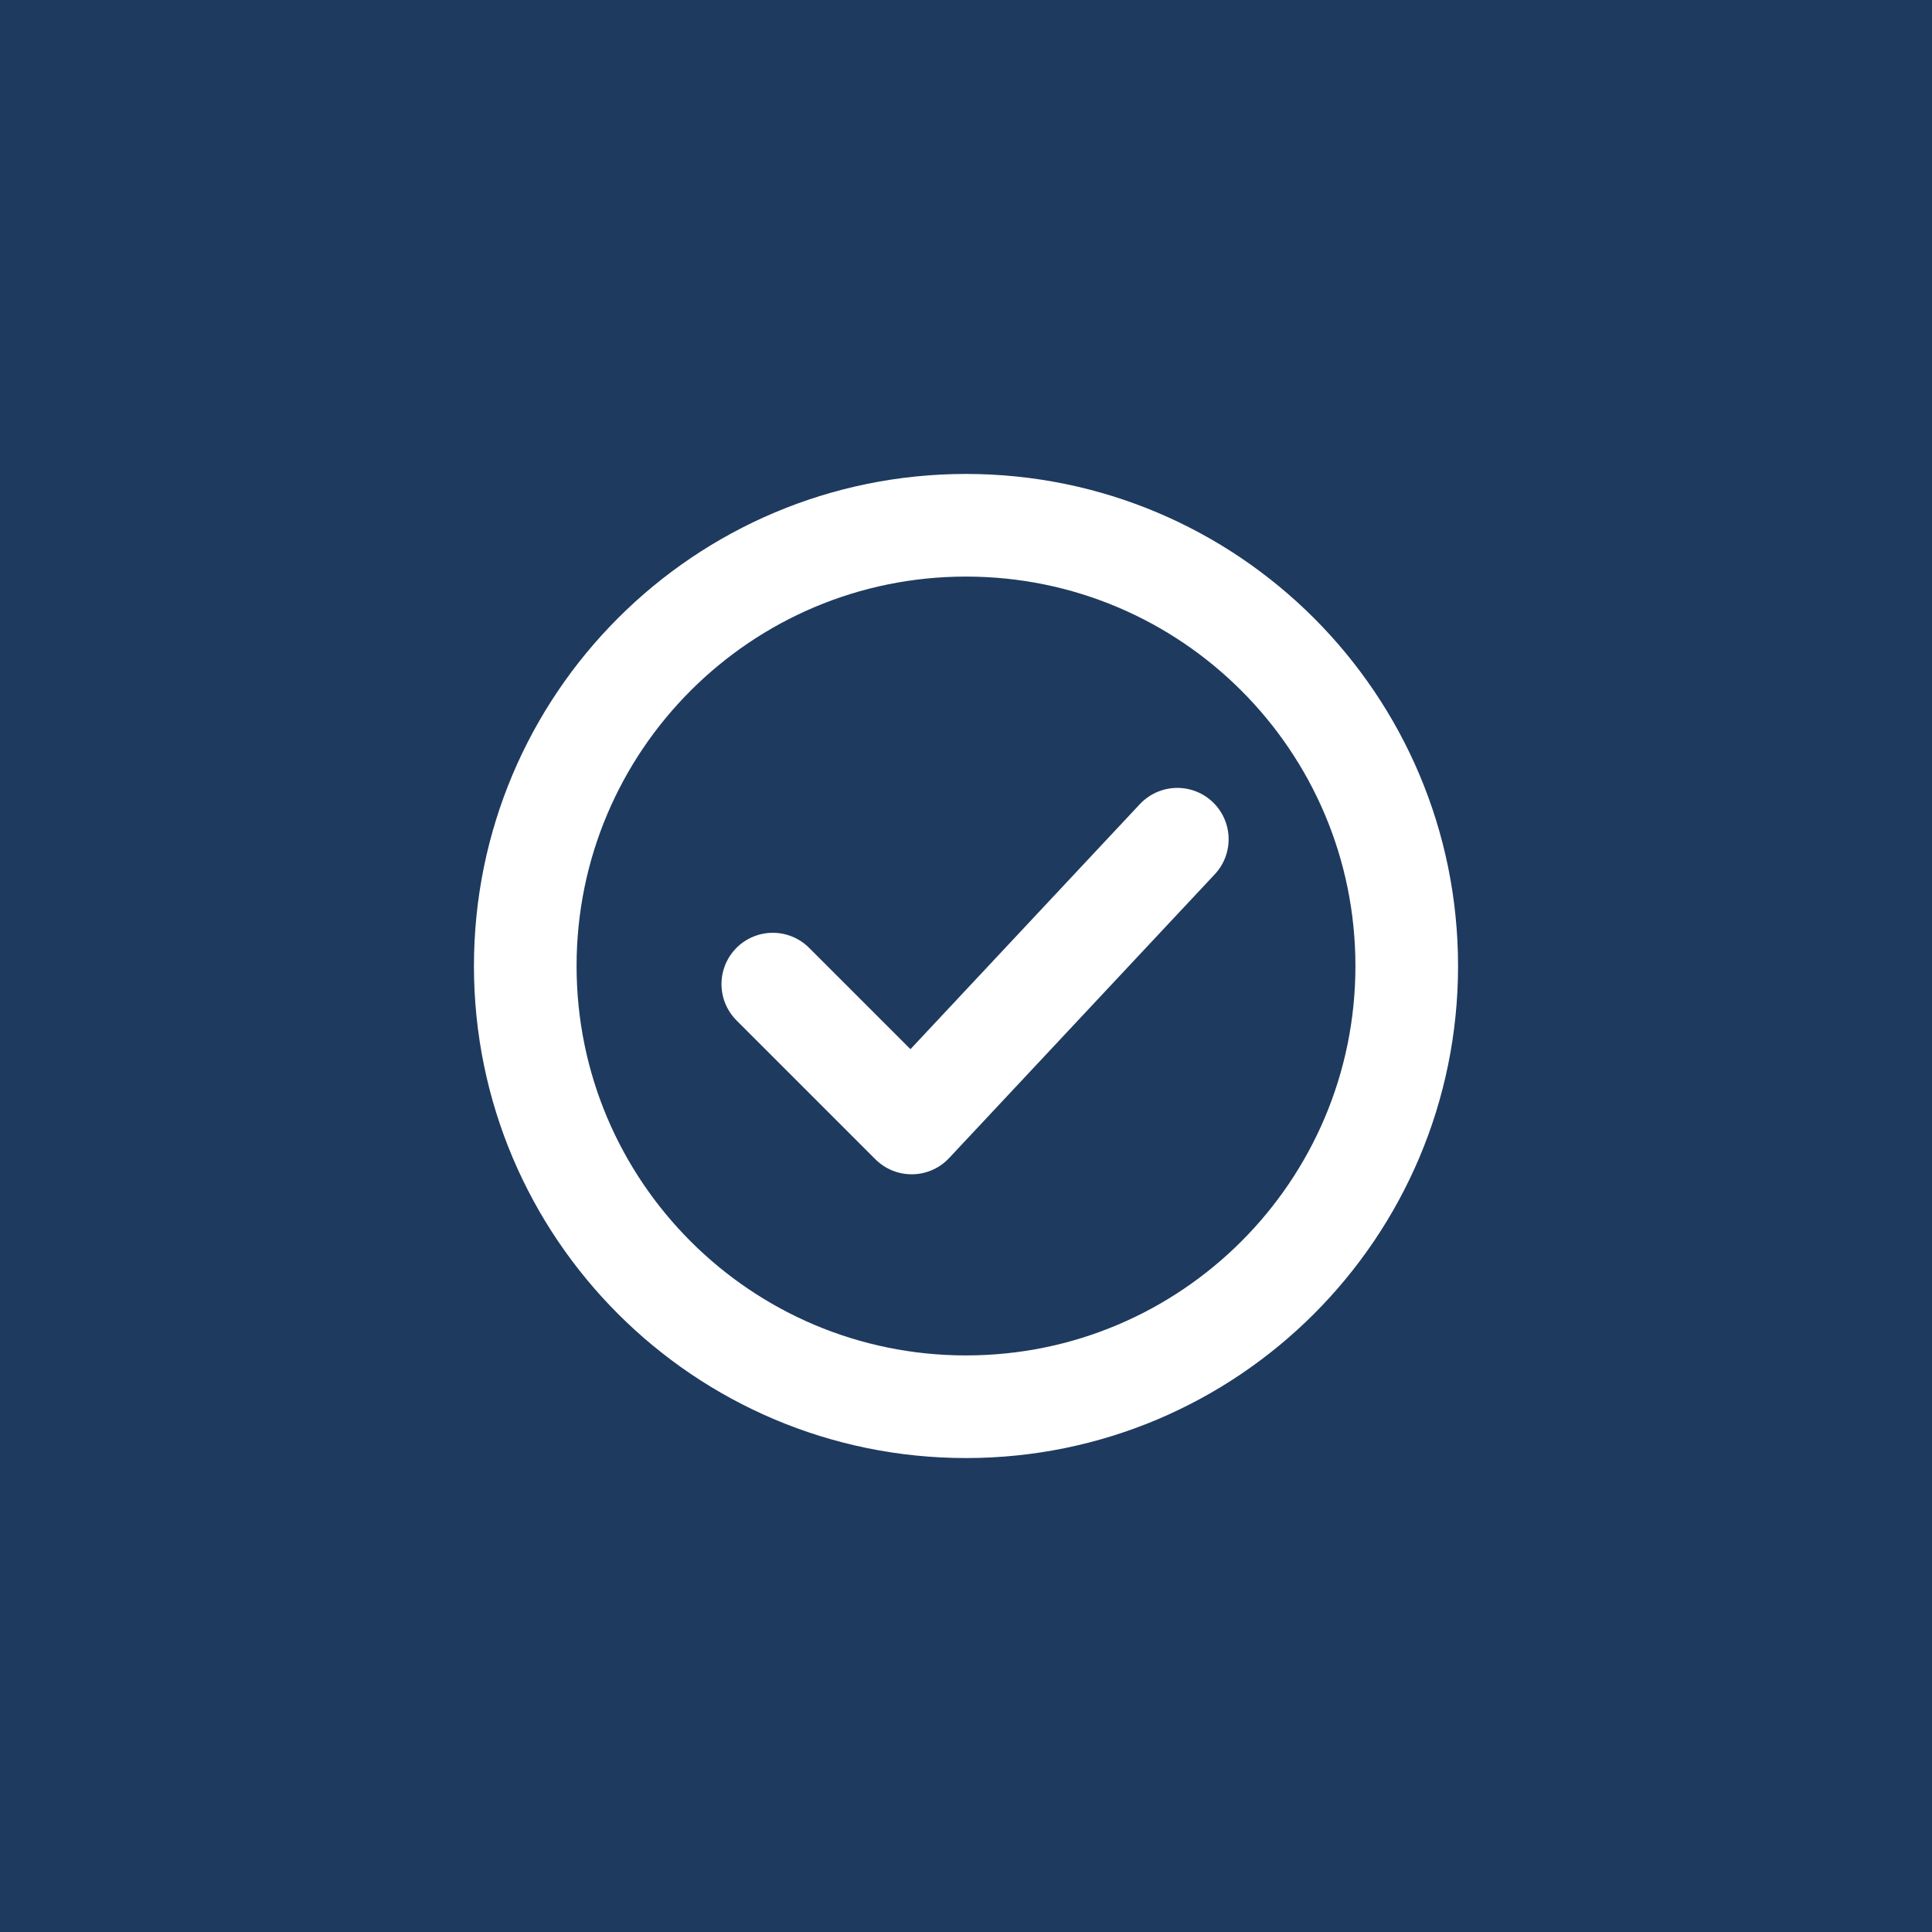
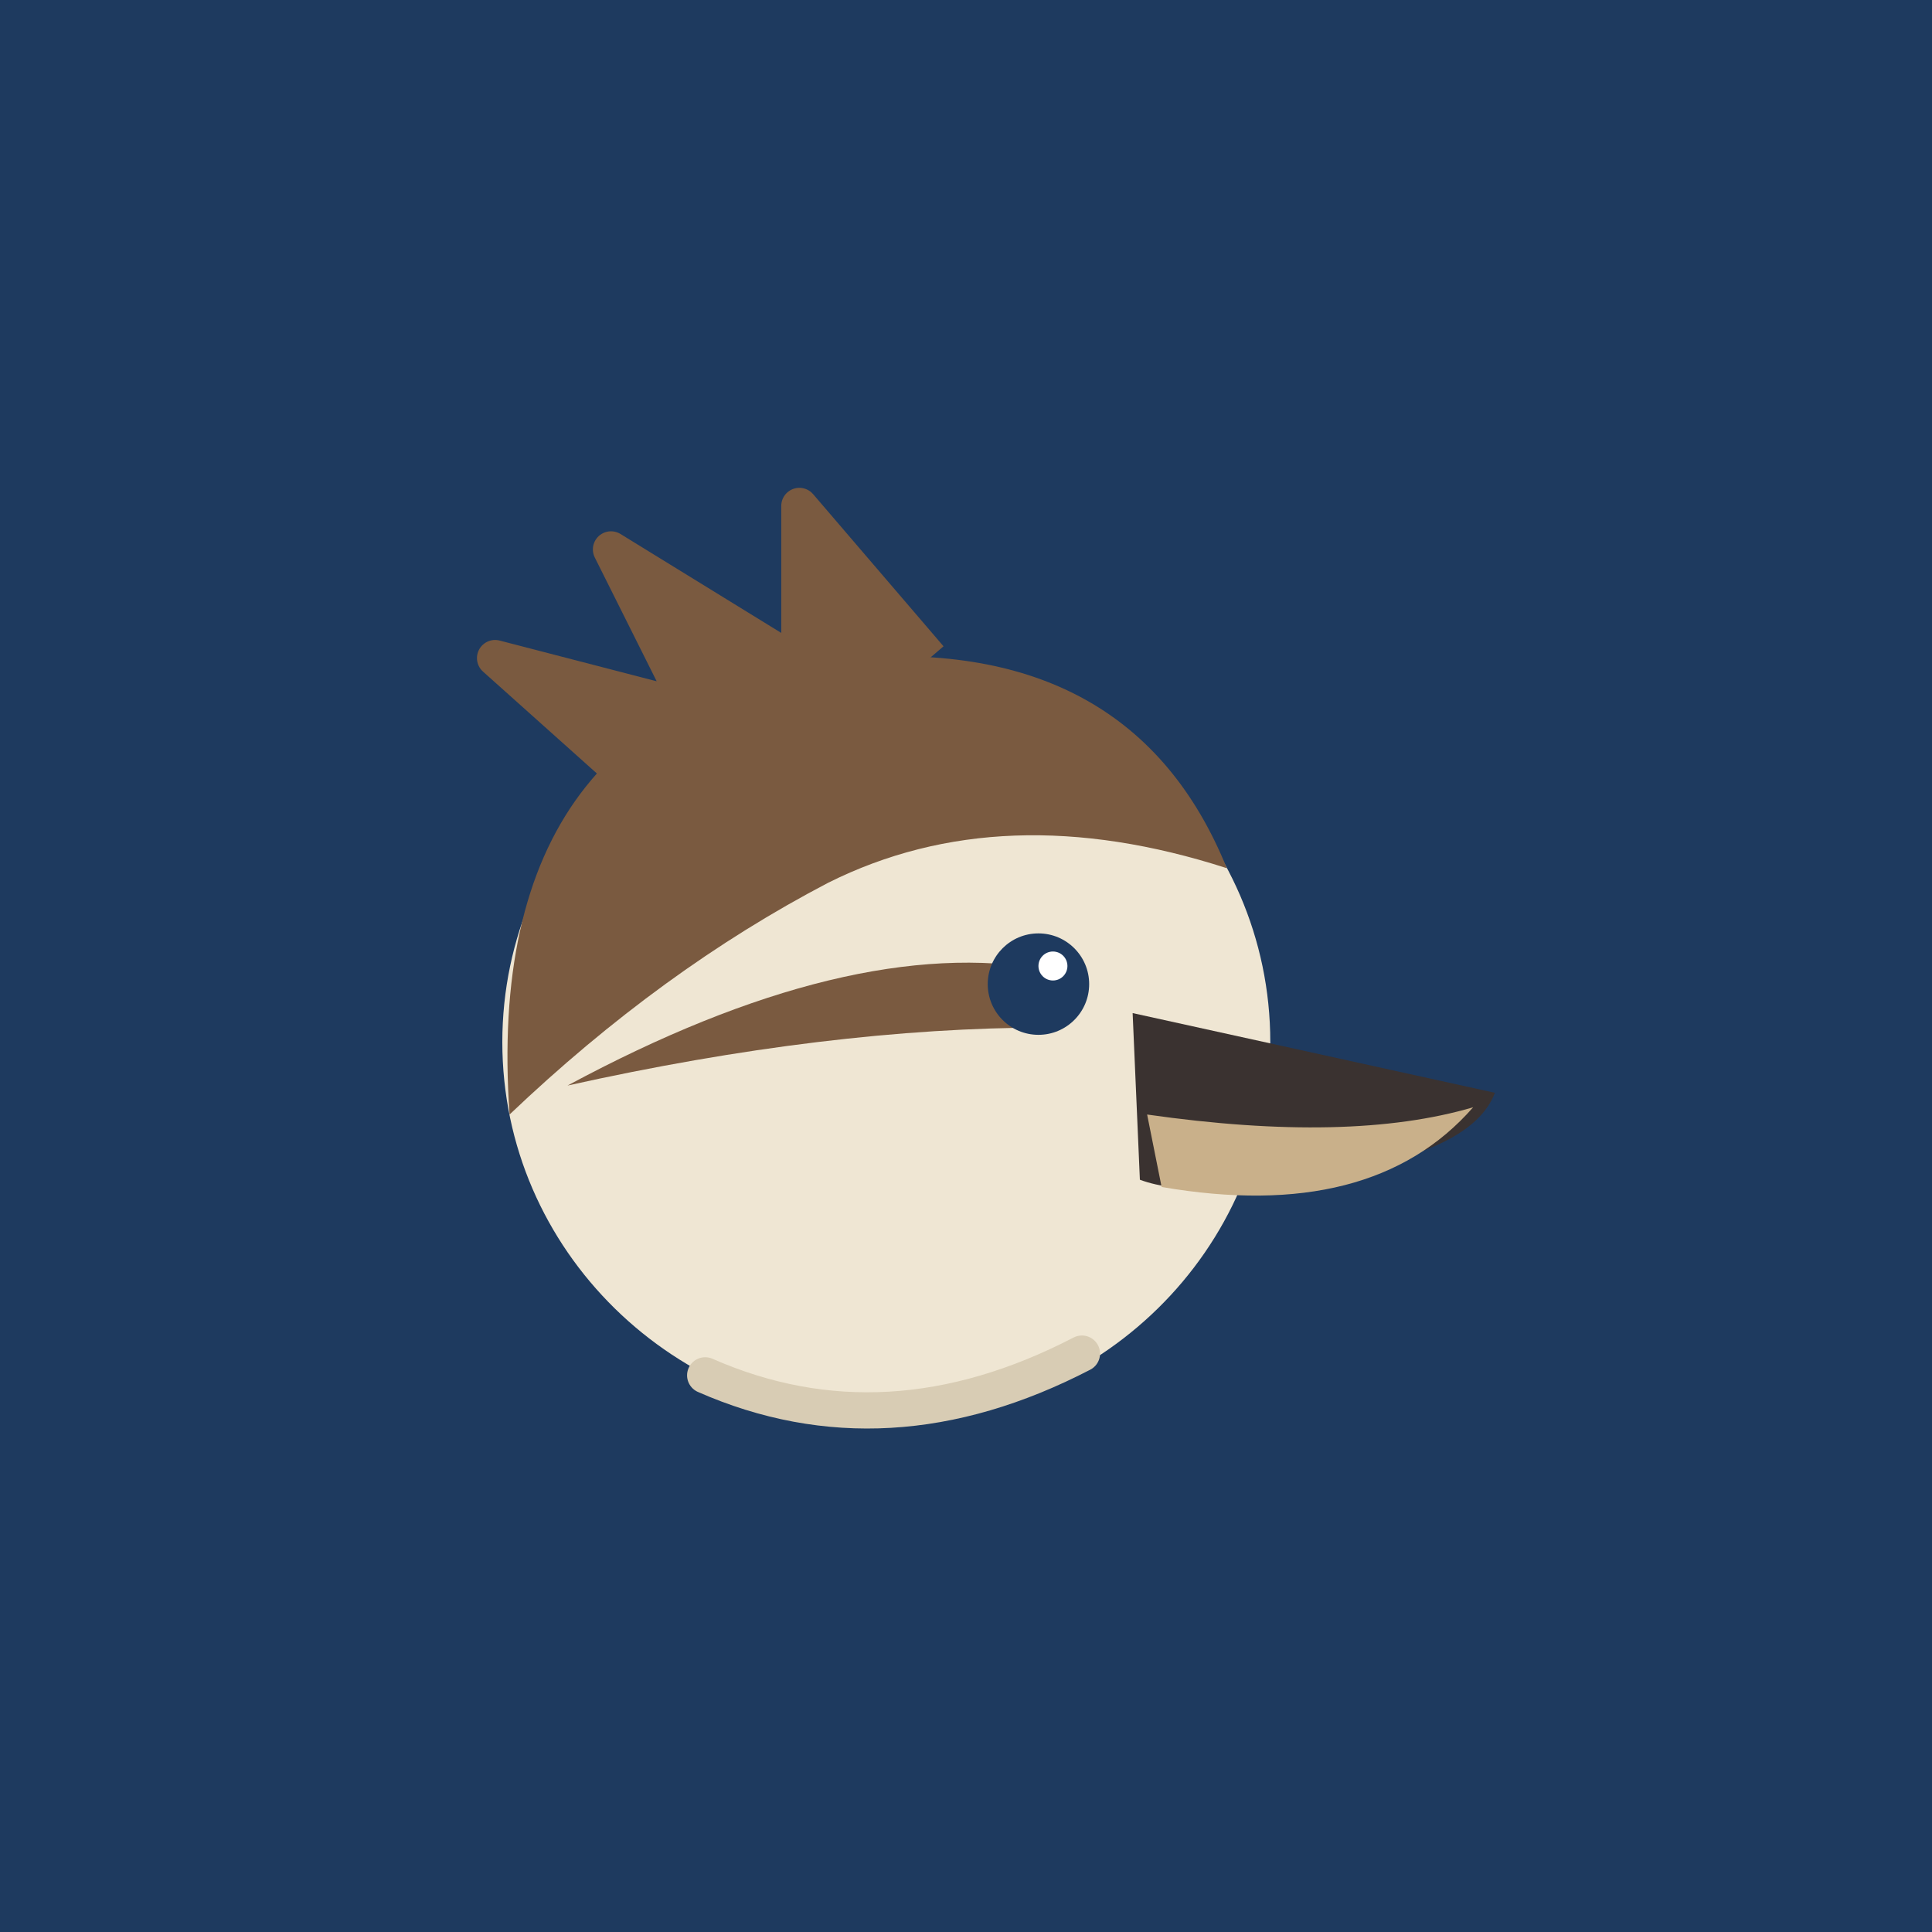
<svg xmlns="http://www.w3.org/2000/svg" viewBox="0 0 512 512">
  <rect width="512" height="512" fill="#1e3a5f" />
-   <g transform="translate(256 256) scale(0.800) translate(-256.0 -256.0)">
-     <circle cx="256" cy="256" r="146" fill="none" stroke="#ffffff" stroke-width="34" />
-     <path d="M192 262 L238 308 L326 214" fill="none" stroke="#ffffff" stroke-width="34" stroke-linecap="round" stroke-linejoin="round" />
+   <g transform="translate(256 256) scale(0.8) translate(-256 -256)">
+     <svg x="76" y="70" width="360" height="384" viewBox="0 0 300 320">
+       <path d="M58 104 L20 70 L74 84 L52 40 L104 72 L104 28 L140 70" fill="#7a5a40" stroke="#7a5a40" stroke-width="10" stroke-linejoin="round" />
+       <ellipse cx="128" cy="176" rx="106" ry="104" stroke-width="28" fill="#efe6d3" />
+       <path d="M24 196 Q16 82 118 70 Q196 64 222 128 Q160 108 112 132 Q66 156 24 196 Z" fill="#7a5a40" />
+       <path d="M172 156 Q118 146 40 188 Q112 172 172 172 Z" fill="#7a5a40" />
+       <circle cx="170" cy="160" r="14" fill="#1e3a5f" />
+       <circle cx="174" cy="155" r="4" fill="#ffffff" />
+       <path d="M196 168 L296 190 Q290 206 252 212 Q214 220 198 214 Z" stroke-width="18" stroke-linejoin="round" fill="#3a3230" />
+       <path d="M200 196 Q256 204 290 194 Q262 226 204 216 Z" fill="#c9b08a" />
+       <path d="M78 268 Q128 290 182 262" stroke="#d8ccb4" stroke-width="10" stroke-linecap="round" fill="none" />
+     </svg>
  </g>
</svg>
